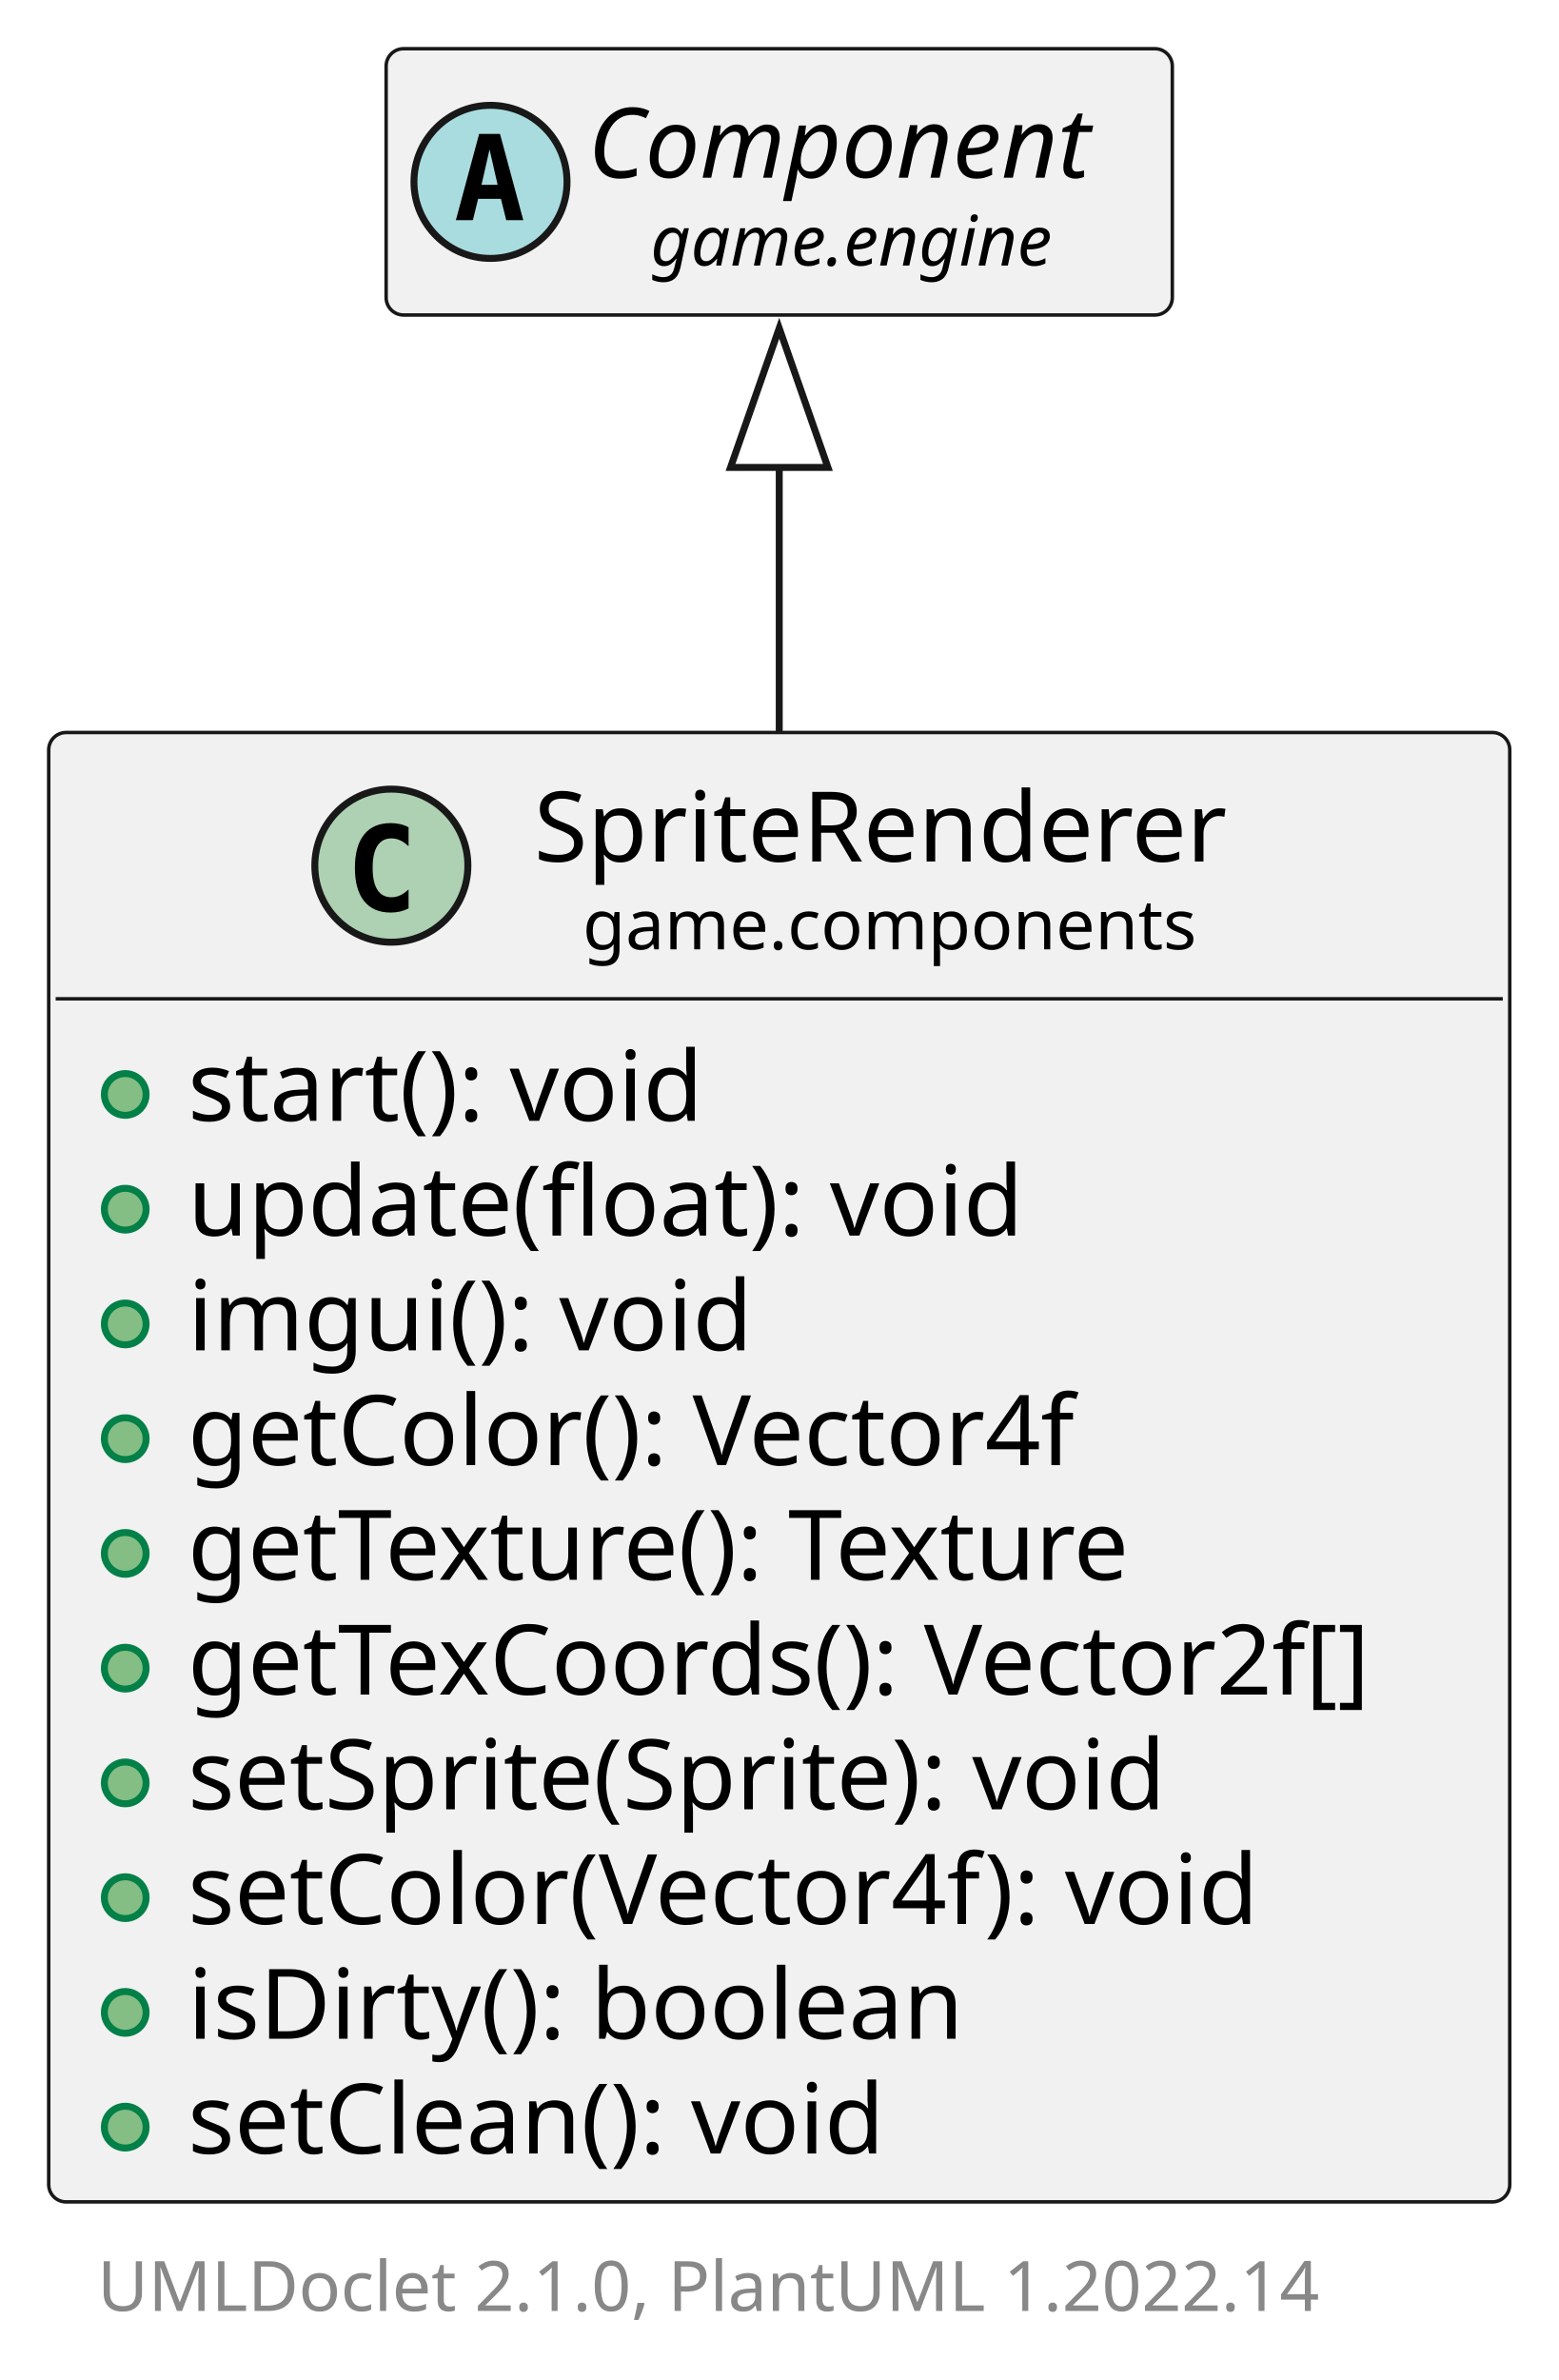
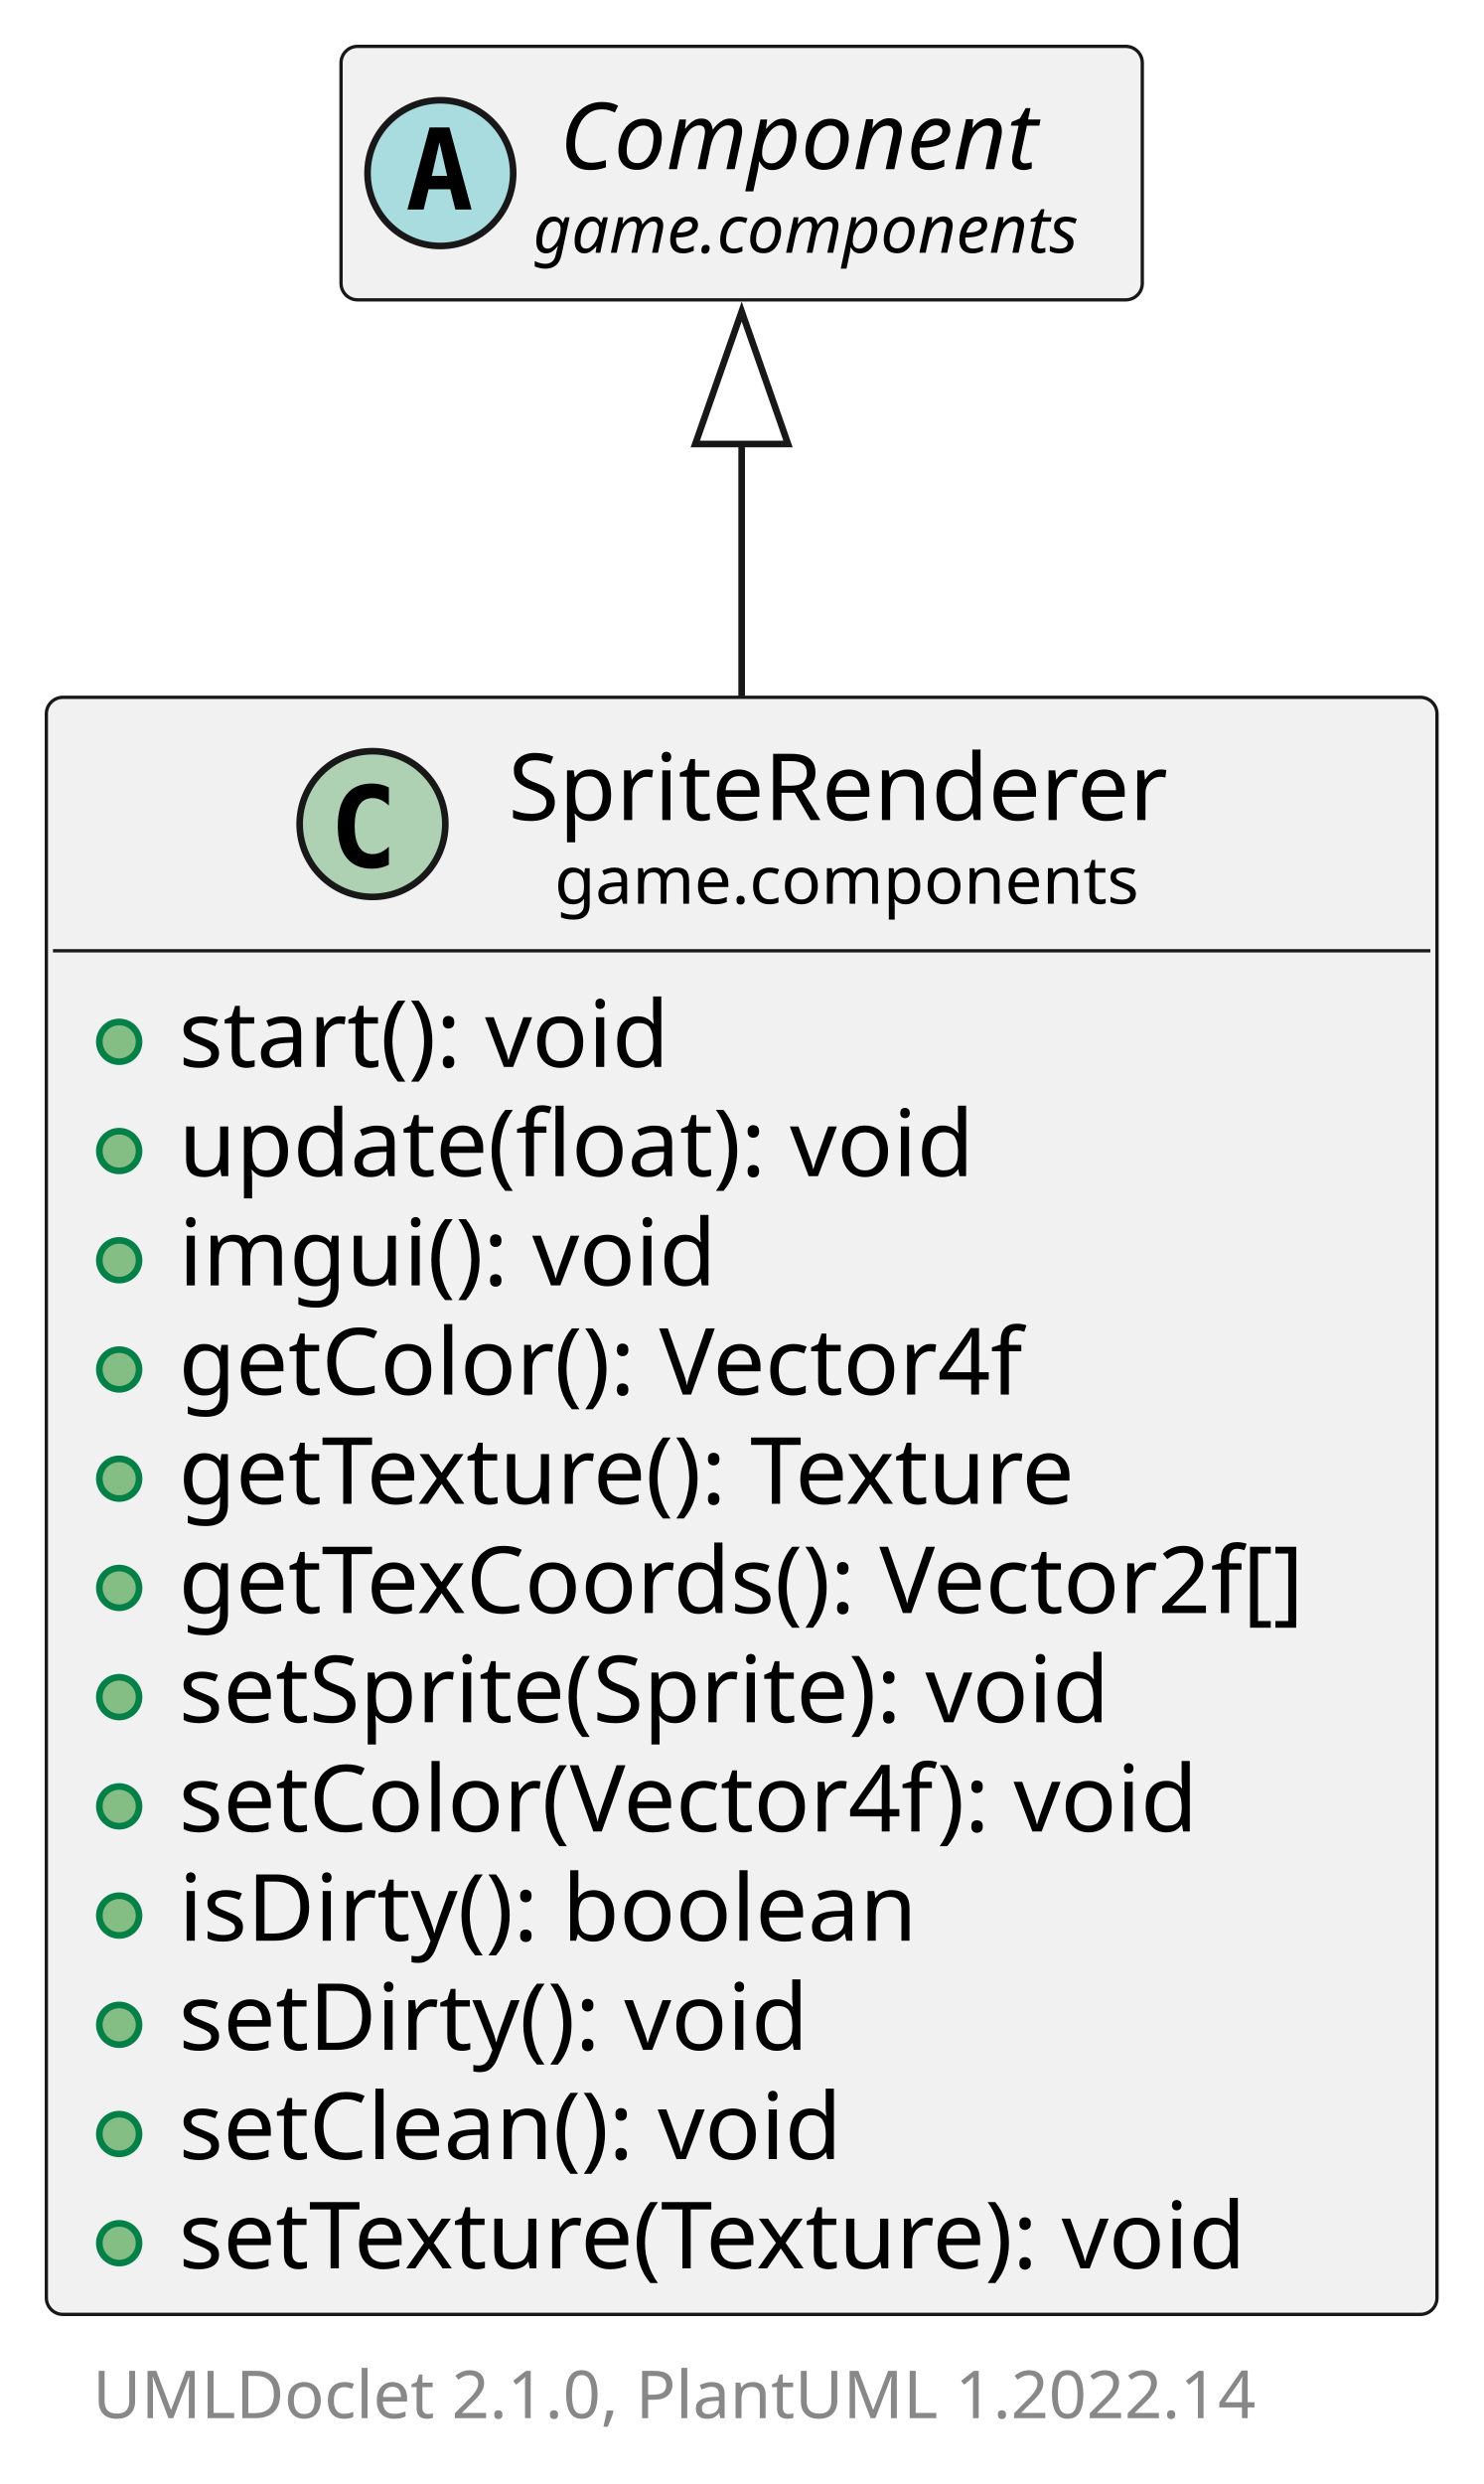
- <svg xmlns="http://www.w3.org/2000/svg" xmlns:xlink="http://www.w3.org/1999/xlink" contentStyleType="text/css" height="342px" preserveAspectRatio="none" style="width:224px;height:342px;background:#FFFFFF;" version="1.1" viewBox="0 0 224 342" width="224px" zoomAndPan="magnify">
+ <svg xmlns="http://www.w3.org/2000/svg" xmlns:xlink="http://www.w3.org/1999/xlink" contentStyleType="text/css" height="375px" preserveAspectRatio="none" style="width:224px;height:375px;background:#FFFFFF;" version="1.1" viewBox="0 0 224 375" width="224px" zoomAndPan="magnify">
  <defs />
  <g>
    <a href="SpriteRenderer.html" target="_top" title="SpriteRenderer.html" xlink:actuate="onRequest" xlink:href="SpriteRenderer.html" xlink:show="new" xlink:title="SpriteRenderer.html" xlink:type="simple">
      <g id="elem_game.components.SpriteRenderer">
-         <rect codeLine="5" fill="#F1F1F1" height="211.148" id="game.components.SpriteRenderer" rx="2.5" ry="2.5" style="stroke:#181818;stroke-width:0.5;" width="210" x="7" y="105.26" />
-         <ellipse cx="56.25" cy="124.393" fill="#ADD1B2" rx="11" ry="11" style="stroke:#181818;stroke-width:1.0;" />
-         <path d="M58.723,130.536 Q58.142,130.835 57.503,130.984 Q56.864,131.133 56.158,131.133 Q53.651,131.133 52.331,129.482 Q51.012,127.83 51.012,124.709 Q51.012,121.579 52.331,119.927 Q53.651,118.276 56.158,118.276 Q56.864,118.276 57.511,118.425 Q58.159,118.575 58.723,118.873 L58.723,121.596 Q58.092,121.015 57.499,120.745 Q56.905,120.475 56.274,120.475 Q54.93,120.475 54.245,121.542 Q53.56,122.609 53.56,124.709 Q53.56,126.8 54.245,127.867 Q54.93,128.934 56.274,128.934 Q56.905,128.934 57.499,128.664 Q58.092,128.394 58.723,127.813 Z " fill="#000000" />
-         <text fill="#000000" font-family="sans-serif" font-size="14" lengthAdjust="spacing" textLength="103" x="76.75" y="123.795">SpriteRenderer</text>
-         <text fill="#000000" font-family="sans-serif" font-size="10" lengthAdjust="spacing" textLength="89" x="83.75" y="136.416">game.components</text>
-         <line style="stroke:#181818;stroke-width:0.5;" x1="8" x2="216" y1="143.526" y2="143.526" />
-         <ellipse cx="18" cy="157.27" fill="#84BE84" rx="3" ry="3" style="stroke:#038048;stroke-width:1.0;" />
-         <text fill="#000000" font-family="sans-serif" font-size="14" lengthAdjust="spacing" textLength="78" x="27" y="161.061">start(): void</text>
-         <ellipse cx="18" cy="173.758" fill="#84BE84" rx="3" ry="3" style="stroke:#038048;stroke-width:1.0;" />
-         <text fill="#000000" font-family="sans-serif" font-size="14" lengthAdjust="spacing" textLength="126" x="27" y="177.549">update(float): void</text>
-         <ellipse cx="18" cy="190.246" fill="#84BE84" rx="3" ry="3" style="stroke:#038048;stroke-width:1.0;" />
-         <text fill="#000000" font-family="sans-serif" font-size="14" lengthAdjust="spacing" textLength="86" x="27" y="194.037">imgui(): void</text>
-         <ellipse cx="18" cy="206.735" fill="#84BE84" rx="3" ry="3" style="stroke:#038048;stroke-width:1.0;" />
-         <text fill="#000000" font-family="sans-serif" font-size="14" lengthAdjust="spacing" textLength="136" x="27" y="210.526">getColor(): Vector4f</text>
-         <ellipse cx="18" cy="223.223" fill="#84BE84" rx="3" ry="3" style="stroke:#038048;stroke-width:1.0;" />
-         <text fill="#000000" font-family="sans-serif" font-size="14" lengthAdjust="spacing" textLength="148" x="27" y="227.014">getTexture(): Texture</text>
-         <ellipse cx="18" cy="239.711" fill="#84BE84" rx="3" ry="3" style="stroke:#038048;stroke-width:1.0;" />
-         <text fill="#000000" font-family="sans-serif" font-size="14" lengthAdjust="spacing" textLength="184" x="27" y="243.502">getTexCoords(): Vector2f[]</text>
-         <ellipse cx="18" cy="256.2" fill="#84BE84" rx="3" ry="3" style="stroke:#038048;stroke-width:1.0;" />
-         <text fill="#000000" font-family="sans-serif" font-size="14" lengthAdjust="spacing" textLength="147" x="27" y="259.99">setSprite(Sprite): void</text>
-         <ellipse cx="18" cy="272.688" fill="#84BE84" rx="3" ry="3" style="stroke:#038048;stroke-width:1.0;" />
-         <text fill="#000000" font-family="sans-serif" font-size="14" lengthAdjust="spacing" textLength="163" x="27" y="276.479">setColor(Vector4f): void</text>
-         <ellipse cx="18" cy="289.176" fill="#84BE84" rx="3" ry="3" style="stroke:#038048;stroke-width:1.0;" />
-         <text fill="#000000" font-family="sans-serif" font-size="14" lengthAdjust="spacing" textLength="117" x="27" y="292.967">isDirty(): boolean</text>
-         <ellipse cx="18" cy="305.664" fill="#84BE84" rx="3" ry="3" style="stroke:#038048;stroke-width:1.0;" />
-         <text fill="#000000" font-family="sans-serif" font-size="14" lengthAdjust="spacing" textLength="106" x="27" y="309.455">setClean(): void</text>
+         <rect codeLine="5" fill="#F1F1F1" height="244.125" id="game.components.SpriteRenderer" rx="2.5" ry="2.5" style="stroke:#181818;stroke-width:0.5;" width="210" x="7" y="105.27" />
+         <ellipse cx="56.25" cy="124.403" fill="#ADD1B2" rx="11" ry="11" style="stroke:#181818;stroke-width:1.0;" />
+         <path d="M58.723,130.546 Q58.142,130.845 57.503,130.994 Q56.864,131.143 56.158,131.143 Q53.651,131.143 52.331,129.492 Q51.012,127.84 51.012,124.719 Q51.012,121.589 52.331,119.938 Q53.651,118.286 56.158,118.286 Q56.864,118.286 57.511,118.435 Q58.159,118.585 58.723,118.883 L58.723,121.606 Q58.092,121.025 57.499,120.755 Q56.905,120.485 56.274,120.485 Q54.93,120.485 54.245,121.552 Q53.56,122.619 53.56,124.719 Q53.56,126.811 54.245,127.877 Q54.93,128.944 56.274,128.944 Q56.905,128.944 57.499,128.674 Q58.092,128.404 58.723,127.823 Z " fill="#000000" />
+         <text fill="#000000" font-family="sans-serif" font-size="14" lengthAdjust="spacing" textLength="103" x="76.75" y="123.805">SpriteRenderer</text>
+         <text fill="#000000" font-family="sans-serif" font-size="10" lengthAdjust="spacing" textLength="89" x="83.75" y="136.426">game.components</text>
+         <line style="stroke:#181818;stroke-width:0.5;" x1="8" x2="216" y1="143.536" y2="143.536" />
+         <ellipse cx="18" cy="157.28" fill="#84BE84" rx="3" ry="3" style="stroke:#038048;stroke-width:1.0;" />
+         <text fill="#000000" font-family="sans-serif" font-size="14" lengthAdjust="spacing" textLength="78" x="27" y="161.071">start(): void</text>
+         <ellipse cx="18" cy="173.768" fill="#84BE84" rx="3" ry="3" style="stroke:#038048;stroke-width:1.0;" />
+         <text fill="#000000" font-family="sans-serif" font-size="14" lengthAdjust="spacing" textLength="126" x="27" y="177.559">update(float): void</text>
+         <ellipse cx="18" cy="190.256" fill="#84BE84" rx="3" ry="3" style="stroke:#038048;stroke-width:1.0;" />
+         <text fill="#000000" font-family="sans-serif" font-size="14" lengthAdjust="spacing" textLength="86" x="27" y="194.047">imgui(): void</text>
+         <ellipse cx="18" cy="206.745" fill="#84BE84" rx="3" ry="3" style="stroke:#038048;stroke-width:1.0;" />
+         <text fill="#000000" font-family="sans-serif" font-size="14" lengthAdjust="spacing" textLength="136" x="27" y="210.536">getColor(): Vector4f</text>
+         <ellipse cx="18" cy="223.233" fill="#84BE84" rx="3" ry="3" style="stroke:#038048;stroke-width:1.0;" />
+         <text fill="#000000" font-family="sans-serif" font-size="14" lengthAdjust="spacing" textLength="148" x="27" y="227.024">getTexture(): Texture</text>
+         <ellipse cx="18" cy="239.721" fill="#84BE84" rx="3" ry="3" style="stroke:#038048;stroke-width:1.0;" />
+         <text fill="#000000" font-family="sans-serif" font-size="14" lengthAdjust="spacing" textLength="184" x="27" y="243.512">getTexCoords(): Vector2f[]</text>
+         <ellipse cx="18" cy="256.209" fill="#84BE84" rx="3" ry="3" style="stroke:#038048;stroke-width:1.0;" />
+         <text fill="#000000" font-family="sans-serif" font-size="14" lengthAdjust="spacing" textLength="147" x="27" y="260">setSprite(Sprite): void</text>
+         <ellipse cx="18" cy="272.698" fill="#84BE84" rx="3" ry="3" style="stroke:#038048;stroke-width:1.0;" />
+         <text fill="#000000" font-family="sans-serif" font-size="14" lengthAdjust="spacing" textLength="163" x="27" y="276.489">setColor(Vector4f): void</text>
+         <ellipse cx="18" cy="289.186" fill="#84BE84" rx="3" ry="3" style="stroke:#038048;stroke-width:1.0;" />
+         <text fill="#000000" font-family="sans-serif" font-size="14" lengthAdjust="spacing" textLength="117" x="27" y="292.977">isDirty(): boolean</text>
+         <ellipse cx="18" cy="305.674" fill="#84BE84" rx="3" ry="3" style="stroke:#038048;stroke-width:1.0;" />
+         <text fill="#000000" font-family="sans-serif" font-size="14" lengthAdjust="spacing" textLength="99" x="27" y="309.465">setDirty(): void</text>
+         <ellipse cx="18" cy="322.163" fill="#84BE84" rx="3" ry="3" style="stroke:#038048;stroke-width:1.0;" />
+         <text fill="#000000" font-family="sans-serif" font-size="14" lengthAdjust="spacing" textLength="106" x="27" y="325.954">setClean(): void</text>
+         <ellipse cx="18" cy="338.651" fill="#84BE84" rx="3" ry="3" style="stroke:#038048;stroke-width:1.0;" />
+         <text fill="#000000" font-family="sans-serif" font-size="14" lengthAdjust="spacing" textLength="175" x="27" y="342.442">setTexture(Texture): void</text>
      </g>
    </a>
-     <a href="../engine/Component.html" target="_top" title="../engine/Component.html" xlink:actuate="onRequest" xlink:href="../engine/Component.html" xlink:show="new" xlink:title="../engine/Component.html" xlink:type="simple">
-       <g id="elem_game.engine.Component">
-         <rect codeLine="18" fill="#F1F1F1" height="38.266" id="game.engine.Component" rx="2.5" ry="2.5" style="stroke:#181818;stroke-width:0.5;" width="113" x="55.5" y="7" />
-         <ellipse cx="70.5" cy="26.133" fill="#A9DCDF" rx="11" ry="11" style="stroke:#181818;stroke-width:1.0;" />
-         <path d="M70.363,21.481 L69.21,26.553 L71.525,26.553 Z M68.869,19.24 L71.866,19.24 L75.211,31.633 L72.762,31.633 L71.999,28.57 L68.72,28.57 L67.973,31.633 L65.524,31.633 Z " fill="#000000" />
+     <a href="Component.html" target="_top" title="Component.html" xlink:actuate="onRequest" xlink:href="Component.html" xlink:show="new" xlink:title="Component.html" xlink:type="simple">
+       <g id="elem_game.components.Component">
+         <rect codeLine="20" fill="#F1F1F1" height="38.266" id="game.components.Component" rx="2.5" ry="2.5" style="stroke:#181818;stroke-width:0.5;" width="121" x="51.5" y="7" />
+         <ellipse cx="66.5" cy="26.133" fill="#A9DCDF" rx="11" ry="11" style="stroke:#181818;stroke-width:1.0;" />
+         <path d="M66.363,21.481 L65.21,26.553 L67.525,26.553 Z M64.869,19.24 L67.866,19.24 L71.211,31.633 L68.762,31.633 L67.999,28.57 L64.72,28.57 L63.973,31.633 L61.524,31.633 Z " fill="#000000" />
        <text fill="#000000" font-family="sans-serif" font-size="14" font-style="italic" lengthAdjust="spacing" textLength="81" x="84.5" y="25.535">Component</text>
-         <text fill="#000000" font-family="sans-serif" font-size="10" font-style="italic" lengthAdjust="spacing" textLength="63" x="93.5" y="38.156">game.engine</text>
+         <text fill="#000000" font-family="sans-serif" font-size="10" font-style="italic" lengthAdjust="spacing" textLength="89" x="80.5" y="38.156">game.components</text>
      </g>
    </a>
-     <g id="link_game.engine.Component_game.components.SpriteRenderer">
-       <path codeLine="20" d="M112,67.15 C112,78.63 112,91.7 112,105.17 " fill="none" id="game.engine.Component-backto-game.components.SpriteRenderer" style="stroke:#181818;stroke-width:1.0;" />
-       <polygon fill="none" points="105,67.17,112,47.17,119,67.17,105,67.17" style="stroke:#181818;stroke-width:1.0;" />
+     <g id="link_game.components.Component_game.components.SpriteRenderer">
+       <path codeLine="22" d="M112,66.87 C112,78.31 112,91.42 112,105.11 " fill="none" id="game.components.Component-backto-game.components.SpriteRenderer" style="stroke:#181818;stroke-width:1.0;" />
+       <polygon fill="none" points="105,67.03,112,47.03,119,67.03,105,67.03" style="stroke:#181818;stroke-width:1.0;" />
    </g>
-     <text fill="#888888" font-family="sans-serif" font-size="10" lengthAdjust="spacing" textLength="182" x="14" y="332.076">UMLDoclet 2.1.0, PlantUML 1.2022.14</text>
+     <text fill="#888888" font-family="sans-serif" font-size="10" lengthAdjust="spacing" textLength="182" x="14" y="365.063">UMLDoclet 2.1.0, PlantUML 1.2022.14</text>
  </g>
</svg>
